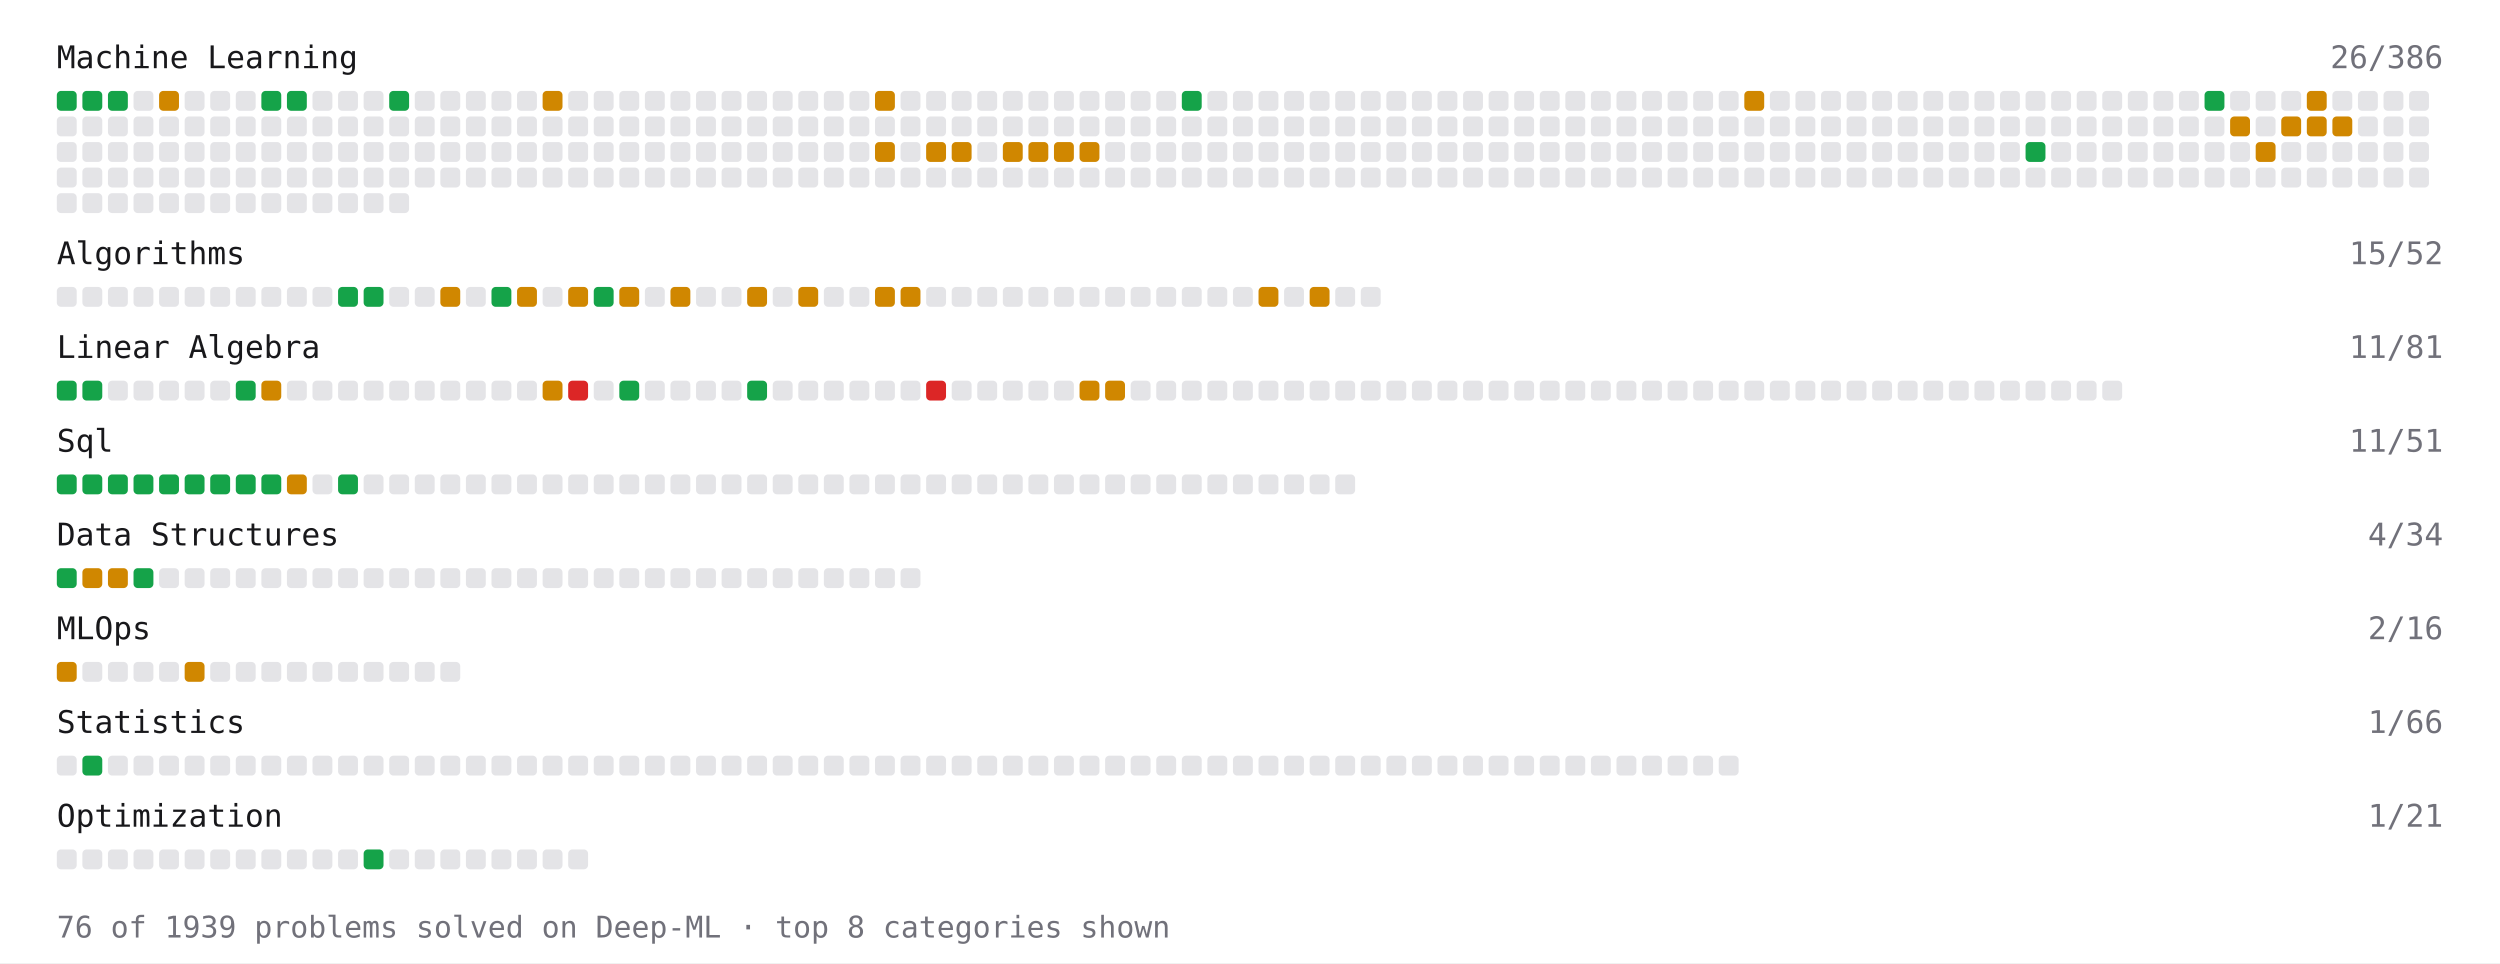
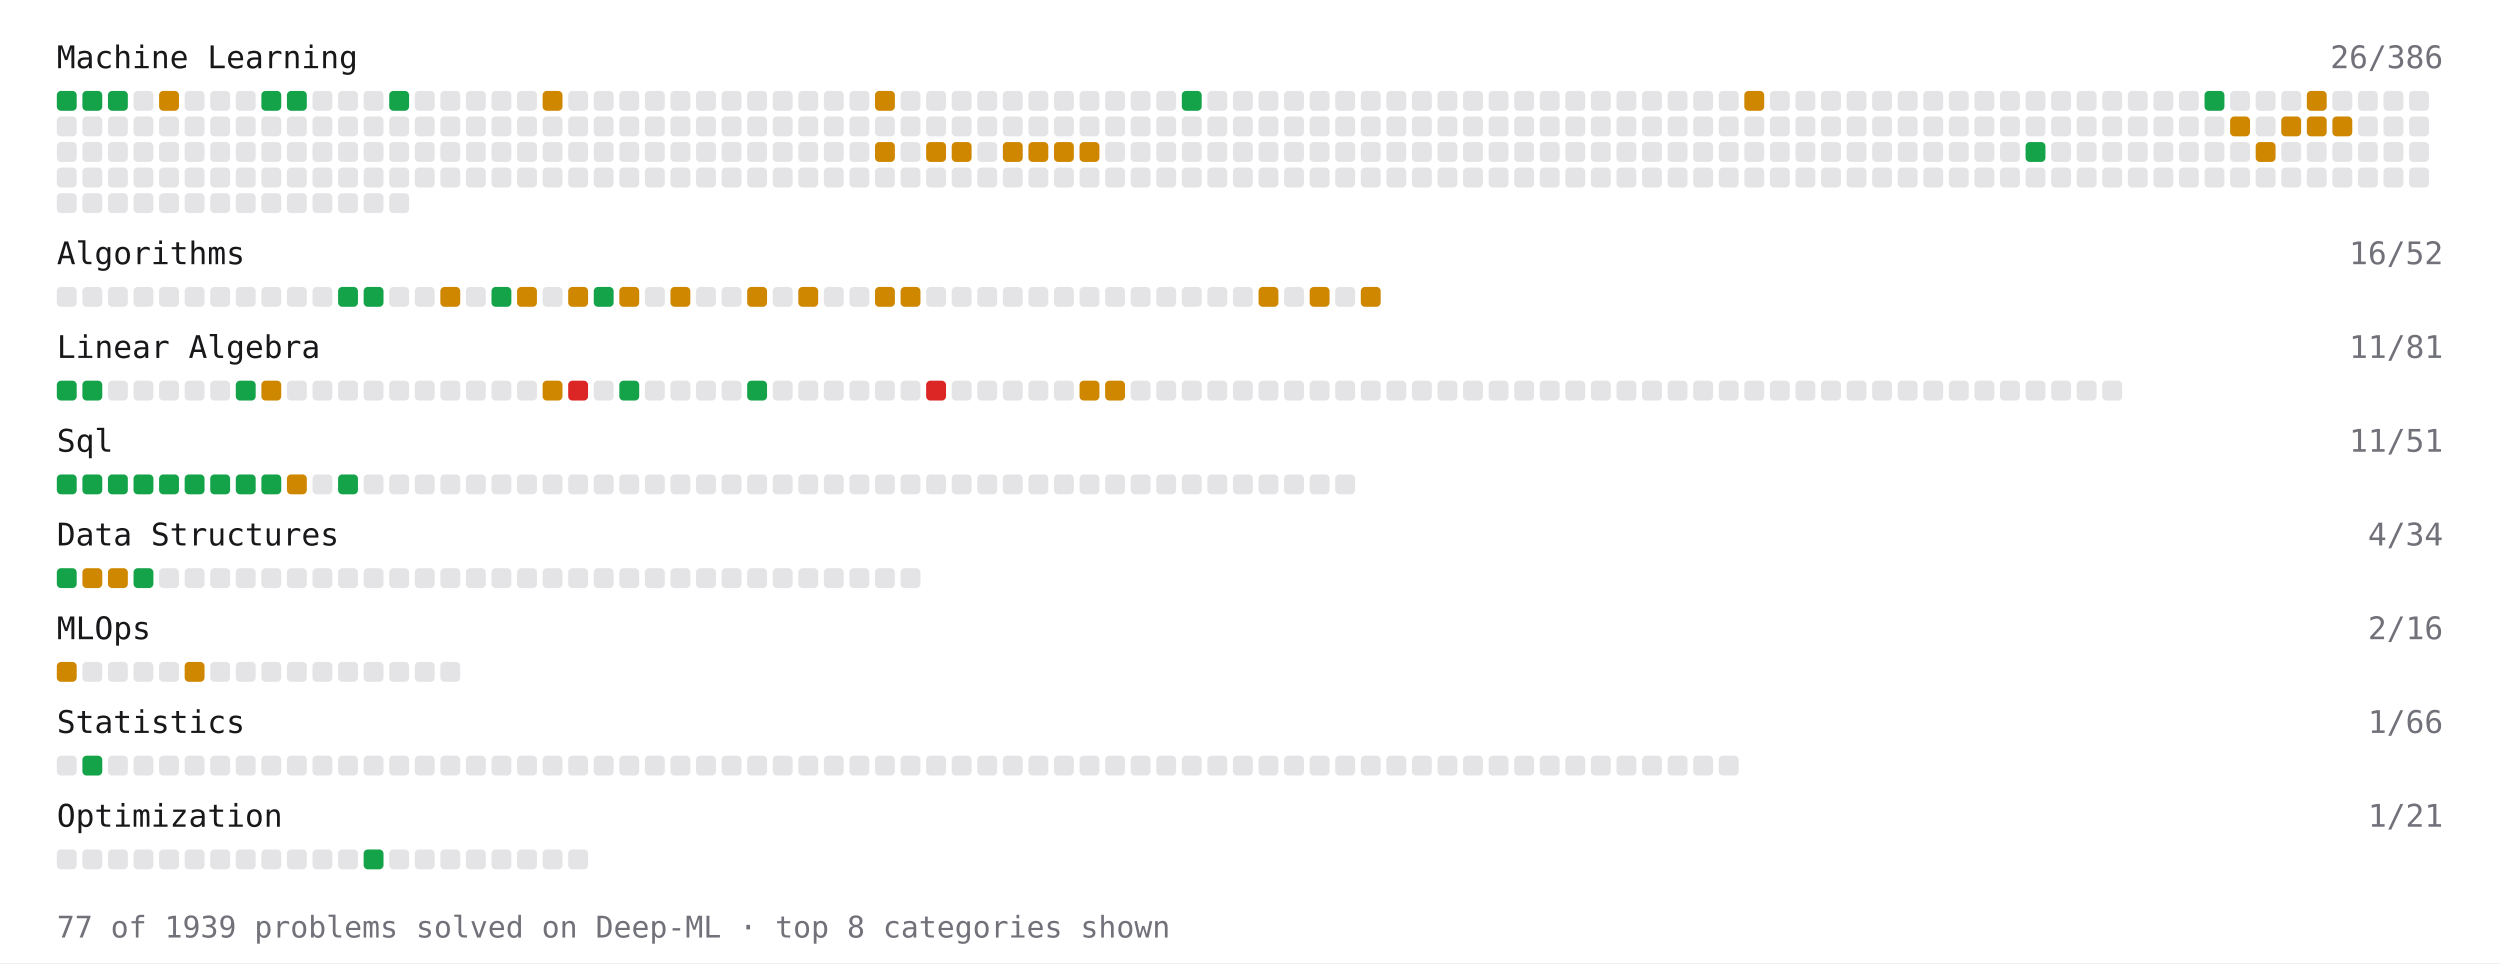
- <svg xmlns="http://www.w3.org/2000/svg" width="880" height="339" viewBox="0 0 880 339" role="img" aria-label="Deep-ML coverage: 76 of 1939 problems solved">
+ <svg xmlns="http://www.w3.org/2000/svg" width="880" height="339" viewBox="0 0 880 339" role="img" aria-label="Deep-ML coverage: 77 of 1939 problems solved">
  <style>
  .bg{fill:#ffffff}.tx{fill:#18181b}.dim{fill:#71717a}.none{fill:#e4e4e7}
  .e{fill:#15a349}.m{fill:#d08700}.h{fill:#dc2626}.u{fill:#a1a1aa}
  @media (prefers-color-scheme:dark){
    .bg{fill:#0b0b0d}.tx{fill:#fafafa}.dim{fill:#8b8b95}.none{fill:#26262b}
    .e{fill:#34d27b}.m{fill:#f5b13d}.h{fill:#f76d6d}.u{fill:#5c5c66}
  }
</style>
  <rect width="880" height="339" class="bg" />
  <text x="20" y="24" class="tx" font-size="11" font-family="ui-monospace,monospace">Machine Learning</text>
  <text x="860" y="24" class="dim" font-size="11" text-anchor="end" font-family="ui-monospace,monospace">26/386</text>
  <rect x="20" y="32" width="7" height="7" rx="1.5" class="e" />
  <rect x="29" y="32" width="7" height="7" rx="1.5" class="e" />
  <rect x="38" y="32" width="7" height="7" rx="1.5" class="e" />
  <rect x="47" y="32" width="7" height="7" rx="1.5" class="none" />
  <rect x="56" y="32" width="7" height="7" rx="1.5" class="m" />
  <rect x="65" y="32" width="7" height="7" rx="1.5" class="none" />
  <rect x="74" y="32" width="7" height="7" rx="1.5" class="none" />
  <rect x="83" y="32" width="7" height="7" rx="1.5" class="none" />
  <rect x="92" y="32" width="7" height="7" rx="1.5" class="e" />
  <rect x="101" y="32" width="7" height="7" rx="1.5" class="e" />
  <rect x="110" y="32" width="7" height="7" rx="1.5" class="none" />
  <rect x="119" y="32" width="7" height="7" rx="1.5" class="none" />
  <rect x="128" y="32" width="7" height="7" rx="1.5" class="none" />
  <rect x="137" y="32" width="7" height="7" rx="1.5" class="e" />
  <rect x="146" y="32" width="7" height="7" rx="1.5" class="none" />
  <rect x="155" y="32" width="7" height="7" rx="1.5" class="none" />
  <rect x="164" y="32" width="7" height="7" rx="1.5" class="none" />
  <rect x="173" y="32" width="7" height="7" rx="1.5" class="none" />
  <rect x="182" y="32" width="7" height="7" rx="1.5" class="none" />
  <rect x="191" y="32" width="7" height="7" rx="1.5" class="m" />
  <rect x="200" y="32" width="7" height="7" rx="1.5" class="none" />
  <rect x="209" y="32" width="7" height="7" rx="1.5" class="none" />
  <rect x="218" y="32" width="7" height="7" rx="1.5" class="none" />
  <rect x="227" y="32" width="7" height="7" rx="1.5" class="none" />
  <rect x="236" y="32" width="7" height="7" rx="1.5" class="none" />
  <rect x="245" y="32" width="7" height="7" rx="1.5" class="none" />
  <rect x="254" y="32" width="7" height="7" rx="1.5" class="none" />
  <rect x="263" y="32" width="7" height="7" rx="1.5" class="none" />
  <rect x="272" y="32" width="7" height="7" rx="1.5" class="none" />
  <rect x="281" y="32" width="7" height="7" rx="1.5" class="none" />
  <rect x="290" y="32" width="7" height="7" rx="1.5" class="none" />
  <rect x="299" y="32" width="7" height="7" rx="1.5" class="none" />
  <rect x="308" y="32" width="7" height="7" rx="1.5" class="m" />
  <rect x="317" y="32" width="7" height="7" rx="1.5" class="none" />
  <rect x="326" y="32" width="7" height="7" rx="1.5" class="none" />
  <rect x="335" y="32" width="7" height="7" rx="1.5" class="none" />
  <rect x="344" y="32" width="7" height="7" rx="1.5" class="none" />
  <rect x="353" y="32" width="7" height="7" rx="1.5" class="none" />
  <rect x="362" y="32" width="7" height="7" rx="1.5" class="none" />
  <rect x="371" y="32" width="7" height="7" rx="1.5" class="none" />
  <rect x="380" y="32" width="7" height="7" rx="1.5" class="none" />
  <rect x="389" y="32" width="7" height="7" rx="1.5" class="none" />
  <rect x="398" y="32" width="7" height="7" rx="1.5" class="none" />
  <rect x="407" y="32" width="7" height="7" rx="1.5" class="none" />
  <rect x="416" y="32" width="7" height="7" rx="1.5" class="e" />
  <rect x="425" y="32" width="7" height="7" rx="1.5" class="none" />
  <rect x="434" y="32" width="7" height="7" rx="1.5" class="none" />
  <rect x="443" y="32" width="7" height="7" rx="1.5" class="none" />
  <rect x="452" y="32" width="7" height="7" rx="1.5" class="none" />
  <rect x="461" y="32" width="7" height="7" rx="1.5" class="none" />
  <rect x="470" y="32" width="7" height="7" rx="1.5" class="none" />
  <rect x="479" y="32" width="7" height="7" rx="1.5" class="none" />
  <rect x="488" y="32" width="7" height="7" rx="1.5" class="none" />
  <rect x="497" y="32" width="7" height="7" rx="1.5" class="none" />
  <rect x="506" y="32" width="7" height="7" rx="1.5" class="none" />
  <rect x="515" y="32" width="7" height="7" rx="1.5" class="none" />
  <rect x="524" y="32" width="7" height="7" rx="1.5" class="none" />
  <rect x="533" y="32" width="7" height="7" rx="1.5" class="none" />
  <rect x="542" y="32" width="7" height="7" rx="1.5" class="none" />
  <rect x="551" y="32" width="7" height="7" rx="1.5" class="none" />
  <rect x="560" y="32" width="7" height="7" rx="1.5" class="none" />
  <rect x="569" y="32" width="7" height="7" rx="1.5" class="none" />
  <rect x="578" y="32" width="7" height="7" rx="1.5" class="none" />
  <rect x="587" y="32" width="7" height="7" rx="1.5" class="none" />
  <rect x="596" y="32" width="7" height="7" rx="1.5" class="none" />
  <rect x="605" y="32" width="7" height="7" rx="1.5" class="none" />
  <rect x="614" y="32" width="7" height="7" rx="1.5" class="m" />
  <rect x="623" y="32" width="7" height="7" rx="1.5" class="none" />
  <rect x="632" y="32" width="7" height="7" rx="1.5" class="none" />
  <rect x="641" y="32" width="7" height="7" rx="1.5" class="none" />
  <rect x="650" y="32" width="7" height="7" rx="1.5" class="none" />
  <rect x="659" y="32" width="7" height="7" rx="1.5" class="none" />
  <rect x="668" y="32" width="7" height="7" rx="1.5" class="none" />
  <rect x="677" y="32" width="7" height="7" rx="1.5" class="none" />
  <rect x="686" y="32" width="7" height="7" rx="1.5" class="none" />
  <rect x="695" y="32" width="7" height="7" rx="1.5" class="none" />
  <rect x="704" y="32" width="7" height="7" rx="1.5" class="none" />
  <rect x="713" y="32" width="7" height="7" rx="1.5" class="none" />
  <rect x="722" y="32" width="7" height="7" rx="1.5" class="none" />
  <rect x="731" y="32" width="7" height="7" rx="1.5" class="none" />
  <rect x="740" y="32" width="7" height="7" rx="1.5" class="none" />
  <rect x="749" y="32" width="7" height="7" rx="1.5" class="none" />
  <rect x="758" y="32" width="7" height="7" rx="1.5" class="none" />
  <rect x="767" y="32" width="7" height="7" rx="1.5" class="none" />
  <rect x="776" y="32" width="7" height="7" rx="1.5" class="e" />
  <rect x="785" y="32" width="7" height="7" rx="1.5" class="none" />
  <rect x="794" y="32" width="7" height="7" rx="1.5" class="none" />
  <rect x="803" y="32" width="7" height="7" rx="1.5" class="none" />
  <rect x="812" y="32" width="7" height="7" rx="1.5" class="m" />
  <rect x="821" y="32" width="7" height="7" rx="1.5" class="none" />
  <rect x="830" y="32" width="7" height="7" rx="1.5" class="none" />
  <rect x="839" y="32" width="7" height="7" rx="1.5" class="none" />
  <rect x="848" y="32" width="7" height="7" rx="1.5" class="none" />
  <rect x="20" y="41" width="7" height="7" rx="1.5" class="none" />
  <rect x="29" y="41" width="7" height="7" rx="1.5" class="none" />
  <rect x="38" y="41" width="7" height="7" rx="1.5" class="none" />
  <rect x="47" y="41" width="7" height="7" rx="1.5" class="none" />
  <rect x="56" y="41" width="7" height="7" rx="1.5" class="none" />
  <rect x="65" y="41" width="7" height="7" rx="1.5" class="none" />
  <rect x="74" y="41" width="7" height="7" rx="1.5" class="none" />
  <rect x="83" y="41" width="7" height="7" rx="1.5" class="none" />
  <rect x="92" y="41" width="7" height="7" rx="1.5" class="none" />
  <rect x="101" y="41" width="7" height="7" rx="1.5" class="none" />
  <rect x="110" y="41" width="7" height="7" rx="1.5" class="none" />
  <rect x="119" y="41" width="7" height="7" rx="1.5" class="none" />
  <rect x="128" y="41" width="7" height="7" rx="1.5" class="none" />
  <rect x="137" y="41" width="7" height="7" rx="1.5" class="none" />
  <rect x="146" y="41" width="7" height="7" rx="1.5" class="none" />
  <rect x="155" y="41" width="7" height="7" rx="1.5" class="none" />
  <rect x="164" y="41" width="7" height="7" rx="1.5" class="none" />
  <rect x="173" y="41" width="7" height="7" rx="1.5" class="none" />
  <rect x="182" y="41" width="7" height="7" rx="1.5" class="none" />
  <rect x="191" y="41" width="7" height="7" rx="1.5" class="none" />
  <rect x="200" y="41" width="7" height="7" rx="1.5" class="none" />
  <rect x="209" y="41" width="7" height="7" rx="1.5" class="none" />
  <rect x="218" y="41" width="7" height="7" rx="1.5" class="none" />
  <rect x="227" y="41" width="7" height="7" rx="1.5" class="none" />
  <rect x="236" y="41" width="7" height="7" rx="1.5" class="none" />
  <rect x="245" y="41" width="7" height="7" rx="1.5" class="none" />
  <rect x="254" y="41" width="7" height="7" rx="1.5" class="none" />
  <rect x="263" y="41" width="7" height="7" rx="1.5" class="none" />
  <rect x="272" y="41" width="7" height="7" rx="1.5" class="none" />
  <rect x="281" y="41" width="7" height="7" rx="1.5" class="none" />
  <rect x="290" y="41" width="7" height="7" rx="1.5" class="none" />
  <rect x="299" y="41" width="7" height="7" rx="1.5" class="none" />
  <rect x="308" y="41" width="7" height="7" rx="1.5" class="none" />
  <rect x="317" y="41" width="7" height="7" rx="1.5" class="none" />
  <rect x="326" y="41" width="7" height="7" rx="1.5" class="none" />
  <rect x="335" y="41" width="7" height="7" rx="1.5" class="none" />
  <rect x="344" y="41" width="7" height="7" rx="1.5" class="none" />
  <rect x="353" y="41" width="7" height="7" rx="1.5" class="none" />
  <rect x="362" y="41" width="7" height="7" rx="1.5" class="none" />
  <rect x="371" y="41" width="7" height="7" rx="1.5" class="none" />
  <rect x="380" y="41" width="7" height="7" rx="1.5" class="none" />
  <rect x="389" y="41" width="7" height="7" rx="1.5" class="none" />
  <rect x="398" y="41" width="7" height="7" rx="1.5" class="none" />
  <rect x="407" y="41" width="7" height="7" rx="1.5" class="none" />
  <rect x="416" y="41" width="7" height="7" rx="1.5" class="none" />
  <rect x="425" y="41" width="7" height="7" rx="1.5" class="none" />
  <rect x="434" y="41" width="7" height="7" rx="1.5" class="none" />
  <rect x="443" y="41" width="7" height="7" rx="1.5" class="none" />
  <rect x="452" y="41" width="7" height="7" rx="1.5" class="none" />
  <rect x="461" y="41" width="7" height="7" rx="1.5" class="none" />
  <rect x="470" y="41" width="7" height="7" rx="1.5" class="none" />
  <rect x="479" y="41" width="7" height="7" rx="1.5" class="none" />
  <rect x="488" y="41" width="7" height="7" rx="1.5" class="none" />
  <rect x="497" y="41" width="7" height="7" rx="1.5" class="none" />
  <rect x="506" y="41" width="7" height="7" rx="1.5" class="none" />
  <rect x="515" y="41" width="7" height="7" rx="1.5" class="none" />
  <rect x="524" y="41" width="7" height="7" rx="1.5" class="none" />
  <rect x="533" y="41" width="7" height="7" rx="1.5" class="none" />
  <rect x="542" y="41" width="7" height="7" rx="1.5" class="none" />
  <rect x="551" y="41" width="7" height="7" rx="1.5" class="none" />
  <rect x="560" y="41" width="7" height="7" rx="1.5" class="none" />
  <rect x="569" y="41" width="7" height="7" rx="1.5" class="none" />
  <rect x="578" y="41" width="7" height="7" rx="1.5" class="none" />
  <rect x="587" y="41" width="7" height="7" rx="1.5" class="none" />
  <rect x="596" y="41" width="7" height="7" rx="1.5" class="none" />
  <rect x="605" y="41" width="7" height="7" rx="1.5" class="none" />
  <rect x="614" y="41" width="7" height="7" rx="1.5" class="none" />
  <rect x="623" y="41" width="7" height="7" rx="1.5" class="none" />
  <rect x="632" y="41" width="7" height="7" rx="1.5" class="none" />
  <rect x="641" y="41" width="7" height="7" rx="1.5" class="none" />
  <rect x="650" y="41" width="7" height="7" rx="1.5" class="none" />
  <rect x="659" y="41" width="7" height="7" rx="1.5" class="none" />
  <rect x="668" y="41" width="7" height="7" rx="1.5" class="none" />
  <rect x="677" y="41" width="7" height="7" rx="1.5" class="none" />
  <rect x="686" y="41" width="7" height="7" rx="1.5" class="none" />
  <rect x="695" y="41" width="7" height="7" rx="1.5" class="none" />
  <rect x="704" y="41" width="7" height="7" rx="1.5" class="none" />
  <rect x="713" y="41" width="7" height="7" rx="1.5" class="none" />
  <rect x="722" y="41" width="7" height="7" rx="1.5" class="none" />
  <rect x="731" y="41" width="7" height="7" rx="1.5" class="none" />
  <rect x="740" y="41" width="7" height="7" rx="1.5" class="none" />
  <rect x="749" y="41" width="7" height="7" rx="1.5" class="none" />
  <rect x="758" y="41" width="7" height="7" rx="1.5" class="none" />
  <rect x="767" y="41" width="7" height="7" rx="1.5" class="none" />
  <rect x="776" y="41" width="7" height="7" rx="1.5" class="none" />
  <rect x="785" y="41" width="7" height="7" rx="1.5" class="m" />
  <rect x="794" y="41" width="7" height="7" rx="1.5" class="none" />
  <rect x="803" y="41" width="7" height="7" rx="1.5" class="m" />
  <rect x="812" y="41" width="7" height="7" rx="1.5" class="m" />
  <rect x="821" y="41" width="7" height="7" rx="1.5" class="m" />
  <rect x="830" y="41" width="7" height="7" rx="1.5" class="none" />
  <rect x="839" y="41" width="7" height="7" rx="1.5" class="none" />
  <rect x="848" y="41" width="7" height="7" rx="1.5" class="none" />
  <rect x="20" y="50" width="7" height="7" rx="1.5" class="none" />
  <rect x="29" y="50" width="7" height="7" rx="1.5" class="none" />
  <rect x="38" y="50" width="7" height="7" rx="1.5" class="none" />
  <rect x="47" y="50" width="7" height="7" rx="1.5" class="none" />
  <rect x="56" y="50" width="7" height="7" rx="1.5" class="none" />
  <rect x="65" y="50" width="7" height="7" rx="1.5" class="none" />
  <rect x="74" y="50" width="7" height="7" rx="1.5" class="none" />
  <rect x="83" y="50" width="7" height="7" rx="1.5" class="none" />
  <rect x="92" y="50" width="7" height="7" rx="1.5" class="none" />
  <rect x="101" y="50" width="7" height="7" rx="1.5" class="none" />
  <rect x="110" y="50" width="7" height="7" rx="1.5" class="none" />
  <rect x="119" y="50" width="7" height="7" rx="1.5" class="none" />
  <rect x="128" y="50" width="7" height="7" rx="1.5" class="none" />
  <rect x="137" y="50" width="7" height="7" rx="1.5" class="none" />
  <rect x="146" y="50" width="7" height="7" rx="1.5" class="none" />
  <rect x="155" y="50" width="7" height="7" rx="1.5" class="none" />
  <rect x="164" y="50" width="7" height="7" rx="1.5" class="none" />
  <rect x="173" y="50" width="7" height="7" rx="1.5" class="none" />
  <rect x="182" y="50" width="7" height="7" rx="1.5" class="none" />
  <rect x="191" y="50" width="7" height="7" rx="1.5" class="none" />
  <rect x="200" y="50" width="7" height="7" rx="1.5" class="none" />
  <rect x="209" y="50" width="7" height="7" rx="1.5" class="none" />
  <rect x="218" y="50" width="7" height="7" rx="1.5" class="none" />
  <rect x="227" y="50" width="7" height="7" rx="1.5" class="none" />
  <rect x="236" y="50" width="7" height="7" rx="1.5" class="none" />
  <rect x="245" y="50" width="7" height="7" rx="1.5" class="none" />
  <rect x="254" y="50" width="7" height="7" rx="1.5" class="none" />
  <rect x="263" y="50" width="7" height="7" rx="1.5" class="none" />
  <rect x="272" y="50" width="7" height="7" rx="1.5" class="none" />
  <rect x="281" y="50" width="7" height="7" rx="1.5" class="none" />
  <rect x="290" y="50" width="7" height="7" rx="1.5" class="none" />
  <rect x="299" y="50" width="7" height="7" rx="1.5" class="none" />
  <rect x="308" y="50" width="7" height="7" rx="1.5" class="m" />
  <rect x="317" y="50" width="7" height="7" rx="1.5" class="none" />
  <rect x="326" y="50" width="7" height="7" rx="1.5" class="m" />
  <rect x="335" y="50" width="7" height="7" rx="1.5" class="m" />
  <rect x="344" y="50" width="7" height="7" rx="1.5" class="none" />
  <rect x="353" y="50" width="7" height="7" rx="1.5" class="m" />
  <rect x="362" y="50" width="7" height="7" rx="1.5" class="m" />
  <rect x="371" y="50" width="7" height="7" rx="1.5" class="m" />
  <rect x="380" y="50" width="7" height="7" rx="1.5" class="m" />
  <rect x="389" y="50" width="7" height="7" rx="1.5" class="none" />
  <rect x="398" y="50" width="7" height="7" rx="1.5" class="none" />
  <rect x="407" y="50" width="7" height="7" rx="1.5" class="none" />
  <rect x="416" y="50" width="7" height="7" rx="1.5" class="none" />
  <rect x="425" y="50" width="7" height="7" rx="1.5" class="none" />
  <rect x="434" y="50" width="7" height="7" rx="1.5" class="none" />
  <rect x="443" y="50" width="7" height="7" rx="1.5" class="none" />
  <rect x="452" y="50" width="7" height="7" rx="1.5" class="none" />
  <rect x="461" y="50" width="7" height="7" rx="1.5" class="none" />
  <rect x="470" y="50" width="7" height="7" rx="1.5" class="none" />
  <rect x="479" y="50" width="7" height="7" rx="1.5" class="none" />
  <rect x="488" y="50" width="7" height="7" rx="1.5" class="none" />
  <rect x="497" y="50" width="7" height="7" rx="1.5" class="none" />
  <rect x="506" y="50" width="7" height="7" rx="1.5" class="none" />
  <rect x="515" y="50" width="7" height="7" rx="1.5" class="none" />
  <rect x="524" y="50" width="7" height="7" rx="1.5" class="none" />
  <rect x="533" y="50" width="7" height="7" rx="1.5" class="none" />
  <rect x="542" y="50" width="7" height="7" rx="1.5" class="none" />
  <rect x="551" y="50" width="7" height="7" rx="1.5" class="none" />
  <rect x="560" y="50" width="7" height="7" rx="1.5" class="none" />
  <rect x="569" y="50" width="7" height="7" rx="1.5" class="none" />
  <rect x="578" y="50" width="7" height="7" rx="1.5" class="none" />
  <rect x="587" y="50" width="7" height="7" rx="1.5" class="none" />
  <rect x="596" y="50" width="7" height="7" rx="1.5" class="none" />
  <rect x="605" y="50" width="7" height="7" rx="1.5" class="none" />
  <rect x="614" y="50" width="7" height="7" rx="1.5" class="none" />
  <rect x="623" y="50" width="7" height="7" rx="1.5" class="none" />
  <rect x="632" y="50" width="7" height="7" rx="1.5" class="none" />
  <rect x="641" y="50" width="7" height="7" rx="1.5" class="none" />
  <rect x="650" y="50" width="7" height="7" rx="1.5" class="none" />
  <rect x="659" y="50" width="7" height="7" rx="1.5" class="none" />
  <rect x="668" y="50" width="7" height="7" rx="1.5" class="none" />
  <rect x="677" y="50" width="7" height="7" rx="1.5" class="none" />
  <rect x="686" y="50" width="7" height="7" rx="1.5" class="none" />
  <rect x="695" y="50" width="7" height="7" rx="1.5" class="none" />
  <rect x="704" y="50" width="7" height="7" rx="1.5" class="none" />
  <rect x="713" y="50" width="7" height="7" rx="1.5" class="e" />
  <rect x="722" y="50" width="7" height="7" rx="1.5" class="none" />
  <rect x="731" y="50" width="7" height="7" rx="1.5" class="none" />
  <rect x="740" y="50" width="7" height="7" rx="1.5" class="none" />
  <rect x="749" y="50" width="7" height="7" rx="1.5" class="none" />
  <rect x="758" y="50" width="7" height="7" rx="1.5" class="none" />
  <rect x="767" y="50" width="7" height="7" rx="1.5" class="none" />
  <rect x="776" y="50" width="7" height="7" rx="1.5" class="none" />
  <rect x="785" y="50" width="7" height="7" rx="1.5" class="none" />
  <rect x="794" y="50" width="7" height="7" rx="1.5" class="m" />
  <rect x="803" y="50" width="7" height="7" rx="1.5" class="none" />
  <rect x="812" y="50" width="7" height="7" rx="1.5" class="none" />
  <rect x="821" y="50" width="7" height="7" rx="1.5" class="none" />
  <rect x="830" y="50" width="7" height="7" rx="1.5" class="none" />
  <rect x="839" y="50" width="7" height="7" rx="1.5" class="none" />
  <rect x="848" y="50" width="7" height="7" rx="1.5" class="none" />
  <rect x="20" y="59" width="7" height="7" rx="1.5" class="none" />
  <rect x="29" y="59" width="7" height="7" rx="1.5" class="none" />
  <rect x="38" y="59" width="7" height="7" rx="1.5" class="none" />
  <rect x="47" y="59" width="7" height="7" rx="1.5" class="none" />
  <rect x="56" y="59" width="7" height="7" rx="1.5" class="none" />
  <rect x="65" y="59" width="7" height="7" rx="1.5" class="none" />
  <rect x="74" y="59" width="7" height="7" rx="1.5" class="none" />
  <rect x="83" y="59" width="7" height="7" rx="1.5" class="none" />
  <rect x="92" y="59" width="7" height="7" rx="1.5" class="none" />
  <rect x="101" y="59" width="7" height="7" rx="1.5" class="none" />
  <rect x="110" y="59" width="7" height="7" rx="1.5" class="none" />
  <rect x="119" y="59" width="7" height="7" rx="1.5" class="none" />
  <rect x="128" y="59" width="7" height="7" rx="1.5" class="none" />
  <rect x="137" y="59" width="7" height="7" rx="1.5" class="none" />
  <rect x="146" y="59" width="7" height="7" rx="1.5" class="none" />
  <rect x="155" y="59" width="7" height="7" rx="1.5" class="none" />
  <rect x="164" y="59" width="7" height="7" rx="1.5" class="none" />
  <rect x="173" y="59" width="7" height="7" rx="1.5" class="none" />
  <rect x="182" y="59" width="7" height="7" rx="1.5" class="none" />
  <rect x="191" y="59" width="7" height="7" rx="1.5" class="none" />
  <rect x="200" y="59" width="7" height="7" rx="1.5" class="none" />
  <rect x="209" y="59" width="7" height="7" rx="1.5" class="none" />
  <rect x="218" y="59" width="7" height="7" rx="1.5" class="none" />
  <rect x="227" y="59" width="7" height="7" rx="1.5" class="none" />
  <rect x="236" y="59" width="7" height="7" rx="1.5" class="none" />
  <rect x="245" y="59" width="7" height="7" rx="1.5" class="none" />
  <rect x="254" y="59" width="7" height="7" rx="1.5" class="none" />
  <rect x="263" y="59" width="7" height="7" rx="1.5" class="none" />
  <rect x="272" y="59" width="7" height="7" rx="1.5" class="none" />
  <rect x="281" y="59" width="7" height="7" rx="1.5" class="none" />
  <rect x="290" y="59" width="7" height="7" rx="1.5" class="none" />
  <rect x="299" y="59" width="7" height="7" rx="1.5" class="none" />
  <rect x="308" y="59" width="7" height="7" rx="1.5" class="none" />
  <rect x="317" y="59" width="7" height="7" rx="1.5" class="none" />
  <rect x="326" y="59" width="7" height="7" rx="1.5" class="none" />
  <rect x="335" y="59" width="7" height="7" rx="1.5" class="none" />
  <rect x="344" y="59" width="7" height="7" rx="1.5" class="none" />
  <rect x="353" y="59" width="7" height="7" rx="1.5" class="none" />
  <rect x="362" y="59" width="7" height="7" rx="1.5" class="none" />
  <rect x="371" y="59" width="7" height="7" rx="1.5" class="none" />
  <rect x="380" y="59" width="7" height="7" rx="1.5" class="none" />
  <rect x="389" y="59" width="7" height="7" rx="1.5" class="none" />
  <rect x="398" y="59" width="7" height="7" rx="1.5" class="none" />
  <rect x="407" y="59" width="7" height="7" rx="1.5" class="none" />
  <rect x="416" y="59" width="7" height="7" rx="1.5" class="none" />
  <rect x="425" y="59" width="7" height="7" rx="1.5" class="none" />
  <rect x="434" y="59" width="7" height="7" rx="1.5" class="none" />
  <rect x="443" y="59" width="7" height="7" rx="1.5" class="none" />
  <rect x="452" y="59" width="7" height="7" rx="1.5" class="none" />
  <rect x="461" y="59" width="7" height="7" rx="1.5" class="none" />
  <rect x="470" y="59" width="7" height="7" rx="1.5" class="none" />
  <rect x="479" y="59" width="7" height="7" rx="1.5" class="none" />
  <rect x="488" y="59" width="7" height="7" rx="1.5" class="none" />
  <rect x="497" y="59" width="7" height="7" rx="1.5" class="none" />
  <rect x="506" y="59" width="7" height="7" rx="1.5" class="none" />
  <rect x="515" y="59" width="7" height="7" rx="1.5" class="none" />
  <rect x="524" y="59" width="7" height="7" rx="1.5" class="none" />
  <rect x="533" y="59" width="7" height="7" rx="1.5" class="none" />
  <rect x="542" y="59" width="7" height="7" rx="1.5" class="none" />
  <rect x="551" y="59" width="7" height="7" rx="1.5" class="none" />
  <rect x="560" y="59" width="7" height="7" rx="1.5" class="none" />
  <rect x="569" y="59" width="7" height="7" rx="1.5" class="none" />
  <rect x="578" y="59" width="7" height="7" rx="1.5" class="none" />
  <rect x="587" y="59" width="7" height="7" rx="1.5" class="none" />
  <rect x="596" y="59" width="7" height="7" rx="1.5" class="none" />
  <rect x="605" y="59" width="7" height="7" rx="1.5" class="none" />
  <rect x="614" y="59" width="7" height="7" rx="1.5" class="none" />
  <rect x="623" y="59" width="7" height="7" rx="1.5" class="none" />
  <rect x="632" y="59" width="7" height="7" rx="1.5" class="none" />
  <rect x="641" y="59" width="7" height="7" rx="1.5" class="none" />
  <rect x="650" y="59" width="7" height="7" rx="1.5" class="none" />
  <rect x="659" y="59" width="7" height="7" rx="1.5" class="none" />
  <rect x="668" y="59" width="7" height="7" rx="1.5" class="none" />
  <rect x="677" y="59" width="7" height="7" rx="1.5" class="none" />
  <rect x="686" y="59" width="7" height="7" rx="1.5" class="none" />
  <rect x="695" y="59" width="7" height="7" rx="1.5" class="none" />
  <rect x="704" y="59" width="7" height="7" rx="1.5" class="none" />
  <rect x="713" y="59" width="7" height="7" rx="1.5" class="none" />
  <rect x="722" y="59" width="7" height="7" rx="1.5" class="none" />
  <rect x="731" y="59" width="7" height="7" rx="1.5" class="none" />
  <rect x="740" y="59" width="7" height="7" rx="1.5" class="none" />
  <rect x="749" y="59" width="7" height="7" rx="1.5" class="none" />
  <rect x="758" y="59" width="7" height="7" rx="1.5" class="none" />
  <rect x="767" y="59" width="7" height="7" rx="1.5" class="none" />
  <rect x="776" y="59" width="7" height="7" rx="1.5" class="none" />
  <rect x="785" y="59" width="7" height="7" rx="1.5" class="none" />
  <rect x="794" y="59" width="7" height="7" rx="1.5" class="none" />
  <rect x="803" y="59" width="7" height="7" rx="1.5" class="none" />
  <rect x="812" y="59" width="7" height="7" rx="1.5" class="none" />
  <rect x="821" y="59" width="7" height="7" rx="1.5" class="none" />
  <rect x="830" y="59" width="7" height="7" rx="1.5" class="none" />
  <rect x="839" y="59" width="7" height="7" rx="1.5" class="none" />
  <rect x="848" y="59" width="7" height="7" rx="1.5" class="none" />
  <rect x="20" y="68" width="7" height="7" rx="1.5" class="none" />
  <rect x="29" y="68" width="7" height="7" rx="1.5" class="none" />
  <rect x="38" y="68" width="7" height="7" rx="1.5" class="none" />
  <rect x="47" y="68" width="7" height="7" rx="1.5" class="none" />
  <rect x="56" y="68" width="7" height="7" rx="1.5" class="none" />
  <rect x="65" y="68" width="7" height="7" rx="1.5" class="none" />
  <rect x="74" y="68" width="7" height="7" rx="1.5" class="none" />
  <rect x="83" y="68" width="7" height="7" rx="1.5" class="none" />
  <rect x="92" y="68" width="7" height="7" rx="1.5" class="none" />
  <rect x="101" y="68" width="7" height="7" rx="1.5" class="none" />
  <rect x="110" y="68" width="7" height="7" rx="1.5" class="none" />
  <rect x="119" y="68" width="7" height="7" rx="1.5" class="none" />
  <rect x="128" y="68" width="7" height="7" rx="1.5" class="none" />
  <rect x="137" y="68" width="7" height="7" rx="1.5" class="none" />
  <text x="20" y="93" class="tx" font-size="11" font-family="ui-monospace,monospace">Algorithms</text>
-   <text x="860" y="93" class="dim" font-size="11" text-anchor="end" font-family="ui-monospace,monospace">15/52</text>
+   <text x="860" y="93" class="dim" font-size="11" text-anchor="end" font-family="ui-monospace,monospace">16/52</text>
  <rect x="20" y="101" width="7" height="7" rx="1.5" class="none" />
  <rect x="29" y="101" width="7" height="7" rx="1.5" class="none" />
  <rect x="38" y="101" width="7" height="7" rx="1.5" class="none" />
  <rect x="47" y="101" width="7" height="7" rx="1.5" class="none" />
  <rect x="56" y="101" width="7" height="7" rx="1.5" class="none" />
  <rect x="65" y="101" width="7" height="7" rx="1.5" class="none" />
  <rect x="74" y="101" width="7" height="7" rx="1.5" class="none" />
  <rect x="83" y="101" width="7" height="7" rx="1.5" class="none" />
  <rect x="92" y="101" width="7" height="7" rx="1.5" class="none" />
  <rect x="101" y="101" width="7" height="7" rx="1.5" class="none" />
  <rect x="110" y="101" width="7" height="7" rx="1.5" class="none" />
  <rect x="119" y="101" width="7" height="7" rx="1.5" class="e" />
  <rect x="128" y="101" width="7" height="7" rx="1.5" class="e" />
  <rect x="137" y="101" width="7" height="7" rx="1.5" class="none" />
  <rect x="146" y="101" width="7" height="7" rx="1.5" class="none" />
  <rect x="155" y="101" width="7" height="7" rx="1.5" class="m" />
  <rect x="164" y="101" width="7" height="7" rx="1.5" class="none" />
  <rect x="173" y="101" width="7" height="7" rx="1.5" class="e" />
  <rect x="182" y="101" width="7" height="7" rx="1.5" class="m" />
  <rect x="191" y="101" width="7" height="7" rx="1.5" class="none" />
  <rect x="200" y="101" width="7" height="7" rx="1.5" class="m" />
  <rect x="209" y="101" width="7" height="7" rx="1.5" class="e" />
  <rect x="218" y="101" width="7" height="7" rx="1.5" class="m" />
  <rect x="227" y="101" width="7" height="7" rx="1.5" class="none" />
  <rect x="236" y="101" width="7" height="7" rx="1.5" class="m" />
  <rect x="245" y="101" width="7" height="7" rx="1.5" class="none" />
  <rect x="254" y="101" width="7" height="7" rx="1.5" class="none" />
  <rect x="263" y="101" width="7" height="7" rx="1.5" class="m" />
  <rect x="272" y="101" width="7" height="7" rx="1.5" class="none" />
  <rect x="281" y="101" width="7" height="7" rx="1.5" class="m" />
  <rect x="290" y="101" width="7" height="7" rx="1.5" class="none" />
  <rect x="299" y="101" width="7" height="7" rx="1.5" class="none" />
  <rect x="308" y="101" width="7" height="7" rx="1.5" class="m" />
  <rect x="317" y="101" width="7" height="7" rx="1.5" class="m" />
  <rect x="326" y="101" width="7" height="7" rx="1.5" class="none" />
  <rect x="335" y="101" width="7" height="7" rx="1.5" class="none" />
  <rect x="344" y="101" width="7" height="7" rx="1.5" class="none" />
  <rect x="353" y="101" width="7" height="7" rx="1.5" class="none" />
  <rect x="362" y="101" width="7" height="7" rx="1.5" class="none" />
  <rect x="371" y="101" width="7" height="7" rx="1.5" class="none" />
  <rect x="380" y="101" width="7" height="7" rx="1.5" class="none" />
  <rect x="389" y="101" width="7" height="7" rx="1.5" class="none" />
  <rect x="398" y="101" width="7" height="7" rx="1.5" class="none" />
  <rect x="407" y="101" width="7" height="7" rx="1.5" class="none" />
  <rect x="416" y="101" width="7" height="7" rx="1.5" class="none" />
  <rect x="425" y="101" width="7" height="7" rx="1.5" class="none" />
  <rect x="434" y="101" width="7" height="7" rx="1.5" class="none" />
  <rect x="443" y="101" width="7" height="7" rx="1.5" class="m" />
  <rect x="452" y="101" width="7" height="7" rx="1.5" class="none" />
  <rect x="461" y="101" width="7" height="7" rx="1.5" class="m" />
  <rect x="470" y="101" width="7" height="7" rx="1.5" class="none" />
-   <rect x="479" y="101" width="7" height="7" rx="1.5" class="none" />
+   <rect x="479" y="101" width="7" height="7" rx="1.5" class="m" />
  <text x="20" y="126" class="tx" font-size="11" font-family="ui-monospace,monospace">Linear Algebra</text>
  <text x="860" y="126" class="dim" font-size="11" text-anchor="end" font-family="ui-monospace,monospace">11/81</text>
  <rect x="20" y="134" width="7" height="7" rx="1.5" class="e" />
  <rect x="29" y="134" width="7" height="7" rx="1.5" class="e" />
  <rect x="38" y="134" width="7" height="7" rx="1.5" class="none" />
  <rect x="47" y="134" width="7" height="7" rx="1.5" class="none" />
  <rect x="56" y="134" width="7" height="7" rx="1.5" class="none" />
  <rect x="65" y="134" width="7" height="7" rx="1.5" class="none" />
  <rect x="74" y="134" width="7" height="7" rx="1.5" class="none" />
  <rect x="83" y="134" width="7" height="7" rx="1.5" class="e" />
  <rect x="92" y="134" width="7" height="7" rx="1.5" class="m" />
  <rect x="101" y="134" width="7" height="7" rx="1.5" class="none" />
  <rect x="110" y="134" width="7" height="7" rx="1.5" class="none" />
  <rect x="119" y="134" width="7" height="7" rx="1.5" class="none" />
  <rect x="128" y="134" width="7" height="7" rx="1.5" class="none" />
  <rect x="137" y="134" width="7" height="7" rx="1.5" class="none" />
  <rect x="146" y="134" width="7" height="7" rx="1.5" class="none" />
  <rect x="155" y="134" width="7" height="7" rx="1.5" class="none" />
  <rect x="164" y="134" width="7" height="7" rx="1.5" class="none" />
  <rect x="173" y="134" width="7" height="7" rx="1.5" class="none" />
  <rect x="182" y="134" width="7" height="7" rx="1.5" class="none" />
  <rect x="191" y="134" width="7" height="7" rx="1.5" class="m" />
  <rect x="200" y="134" width="7" height="7" rx="1.5" class="h" />
  <rect x="209" y="134" width="7" height="7" rx="1.5" class="none" />
  <rect x="218" y="134" width="7" height="7" rx="1.5" class="e" />
  <rect x="227" y="134" width="7" height="7" rx="1.5" class="none" />
  <rect x="236" y="134" width="7" height="7" rx="1.5" class="none" />
  <rect x="245" y="134" width="7" height="7" rx="1.5" class="none" />
  <rect x="254" y="134" width="7" height="7" rx="1.5" class="none" />
  <rect x="263" y="134" width="7" height="7" rx="1.5" class="e" />
  <rect x="272" y="134" width="7" height="7" rx="1.5" class="none" />
  <rect x="281" y="134" width="7" height="7" rx="1.5" class="none" />
  <rect x="290" y="134" width="7" height="7" rx="1.5" class="none" />
  <rect x="299" y="134" width="7" height="7" rx="1.5" class="none" />
  <rect x="308" y="134" width="7" height="7" rx="1.5" class="none" />
  <rect x="317" y="134" width="7" height="7" rx="1.5" class="none" />
  <rect x="326" y="134" width="7" height="7" rx="1.5" class="h" />
  <rect x="335" y="134" width="7" height="7" rx="1.5" class="none" />
  <rect x="344" y="134" width="7" height="7" rx="1.5" class="none" />
  <rect x="353" y="134" width="7" height="7" rx="1.5" class="none" />
  <rect x="362" y="134" width="7" height="7" rx="1.5" class="none" />
  <rect x="371" y="134" width="7" height="7" rx="1.5" class="none" />
  <rect x="380" y="134" width="7" height="7" rx="1.5" class="m" />
  <rect x="389" y="134" width="7" height="7" rx="1.5" class="m" />
  <rect x="398" y="134" width="7" height="7" rx="1.5" class="none" />
  <rect x="407" y="134" width="7" height="7" rx="1.5" class="none" />
  <rect x="416" y="134" width="7" height="7" rx="1.5" class="none" />
  <rect x="425" y="134" width="7" height="7" rx="1.5" class="none" />
  <rect x="434" y="134" width="7" height="7" rx="1.5" class="none" />
  <rect x="443" y="134" width="7" height="7" rx="1.5" class="none" />
  <rect x="452" y="134" width="7" height="7" rx="1.5" class="none" />
  <rect x="461" y="134" width="7" height="7" rx="1.5" class="none" />
  <rect x="470" y="134" width="7" height="7" rx="1.5" class="none" />
  <rect x="479" y="134" width="7" height="7" rx="1.5" class="none" />
  <rect x="488" y="134" width="7" height="7" rx="1.5" class="none" />
  <rect x="497" y="134" width="7" height="7" rx="1.5" class="none" />
  <rect x="506" y="134" width="7" height="7" rx="1.5" class="none" />
  <rect x="515" y="134" width="7" height="7" rx="1.5" class="none" />
  <rect x="524" y="134" width="7" height="7" rx="1.5" class="none" />
  <rect x="533" y="134" width="7" height="7" rx="1.5" class="none" />
  <rect x="542" y="134" width="7" height="7" rx="1.5" class="none" />
  <rect x="551" y="134" width="7" height="7" rx="1.5" class="none" />
  <rect x="560" y="134" width="7" height="7" rx="1.5" class="none" />
  <rect x="569" y="134" width="7" height="7" rx="1.5" class="none" />
  <rect x="578" y="134" width="7" height="7" rx="1.5" class="none" />
  <rect x="587" y="134" width="7" height="7" rx="1.5" class="none" />
  <rect x="596" y="134" width="7" height="7" rx="1.5" class="none" />
  <rect x="605" y="134" width="7" height="7" rx="1.5" class="none" />
  <rect x="614" y="134" width="7" height="7" rx="1.5" class="none" />
  <rect x="623" y="134" width="7" height="7" rx="1.5" class="none" />
  <rect x="632" y="134" width="7" height="7" rx="1.5" class="none" />
  <rect x="641" y="134" width="7" height="7" rx="1.5" class="none" />
  <rect x="650" y="134" width="7" height="7" rx="1.5" class="none" />
  <rect x="659" y="134" width="7" height="7" rx="1.5" class="none" />
  <rect x="668" y="134" width="7" height="7" rx="1.5" class="none" />
  <rect x="677" y="134" width="7" height="7" rx="1.5" class="none" />
  <rect x="686" y="134" width="7" height="7" rx="1.5" class="none" />
  <rect x="695" y="134" width="7" height="7" rx="1.5" class="none" />
  <rect x="704" y="134" width="7" height="7" rx="1.5" class="none" />
  <rect x="713" y="134" width="7" height="7" rx="1.5" class="none" />
  <rect x="722" y="134" width="7" height="7" rx="1.5" class="none" />
  <rect x="731" y="134" width="7" height="7" rx="1.5" class="none" />
  <rect x="740" y="134" width="7" height="7" rx="1.5" class="none" />
  <text x="20" y="159" class="tx" font-size="11" font-family="ui-monospace,monospace">Sql</text>
  <text x="860" y="159" class="dim" font-size="11" text-anchor="end" font-family="ui-monospace,monospace">11/51</text>
  <rect x="20" y="167" width="7" height="7" rx="1.5" class="e" />
  <rect x="29" y="167" width="7" height="7" rx="1.5" class="e" />
  <rect x="38" y="167" width="7" height="7" rx="1.5" class="e" />
  <rect x="47" y="167" width="7" height="7" rx="1.5" class="e" />
  <rect x="56" y="167" width="7" height="7" rx="1.5" class="e" />
  <rect x="65" y="167" width="7" height="7" rx="1.5" class="e" />
  <rect x="74" y="167" width="7" height="7" rx="1.5" class="e" />
  <rect x="83" y="167" width="7" height="7" rx="1.5" class="e" />
  <rect x="92" y="167" width="7" height="7" rx="1.5" class="e" />
  <rect x="101" y="167" width="7" height="7" rx="1.5" class="m" />
  <rect x="110" y="167" width="7" height="7" rx="1.5" class="none" />
  <rect x="119" y="167" width="7" height="7" rx="1.5" class="e" />
  <rect x="128" y="167" width="7" height="7" rx="1.5" class="none" />
  <rect x="137" y="167" width="7" height="7" rx="1.5" class="none" />
  <rect x="146" y="167" width="7" height="7" rx="1.5" class="none" />
  <rect x="155" y="167" width="7" height="7" rx="1.5" class="none" />
  <rect x="164" y="167" width="7" height="7" rx="1.5" class="none" />
  <rect x="173" y="167" width="7" height="7" rx="1.5" class="none" />
  <rect x="182" y="167" width="7" height="7" rx="1.5" class="none" />
  <rect x="191" y="167" width="7" height="7" rx="1.5" class="none" />
  <rect x="200" y="167" width="7" height="7" rx="1.5" class="none" />
  <rect x="209" y="167" width="7" height="7" rx="1.5" class="none" />
  <rect x="218" y="167" width="7" height="7" rx="1.5" class="none" />
  <rect x="227" y="167" width="7" height="7" rx="1.5" class="none" />
  <rect x="236" y="167" width="7" height="7" rx="1.5" class="none" />
  <rect x="245" y="167" width="7" height="7" rx="1.5" class="none" />
  <rect x="254" y="167" width="7" height="7" rx="1.5" class="none" />
  <rect x="263" y="167" width="7" height="7" rx="1.5" class="none" />
  <rect x="272" y="167" width="7" height="7" rx="1.5" class="none" />
  <rect x="281" y="167" width="7" height="7" rx="1.5" class="none" />
  <rect x="290" y="167" width="7" height="7" rx="1.5" class="none" />
  <rect x="299" y="167" width="7" height="7" rx="1.5" class="none" />
  <rect x="308" y="167" width="7" height="7" rx="1.5" class="none" />
  <rect x="317" y="167" width="7" height="7" rx="1.5" class="none" />
  <rect x="326" y="167" width="7" height="7" rx="1.5" class="none" />
  <rect x="335" y="167" width="7" height="7" rx="1.5" class="none" />
  <rect x="344" y="167" width="7" height="7" rx="1.5" class="none" />
  <rect x="353" y="167" width="7" height="7" rx="1.5" class="none" />
  <rect x="362" y="167" width="7" height="7" rx="1.5" class="none" />
  <rect x="371" y="167" width="7" height="7" rx="1.5" class="none" />
  <rect x="380" y="167" width="7" height="7" rx="1.5" class="none" />
  <rect x="389" y="167" width="7" height="7" rx="1.5" class="none" />
  <rect x="398" y="167" width="7" height="7" rx="1.5" class="none" />
  <rect x="407" y="167" width="7" height="7" rx="1.5" class="none" />
  <rect x="416" y="167" width="7" height="7" rx="1.5" class="none" />
  <rect x="425" y="167" width="7" height="7" rx="1.5" class="none" />
  <rect x="434" y="167" width="7" height="7" rx="1.5" class="none" />
  <rect x="443" y="167" width="7" height="7" rx="1.5" class="none" />
  <rect x="452" y="167" width="7" height="7" rx="1.5" class="none" />
  <rect x="461" y="167" width="7" height="7" rx="1.5" class="none" />
  <rect x="470" y="167" width="7" height="7" rx="1.5" class="none" />
  <text x="20" y="192" class="tx" font-size="11" font-family="ui-monospace,monospace">Data Structures</text>
  <text x="860" y="192" class="dim" font-size="11" text-anchor="end" font-family="ui-monospace,monospace">4/34</text>
  <rect x="20" y="200" width="7" height="7" rx="1.5" class="e" />
  <rect x="29" y="200" width="7" height="7" rx="1.5" class="m" />
  <rect x="38" y="200" width="7" height="7" rx="1.5" class="m" />
  <rect x="47" y="200" width="7" height="7" rx="1.5" class="e" />
  <rect x="56" y="200" width="7" height="7" rx="1.5" class="none" />
  <rect x="65" y="200" width="7" height="7" rx="1.5" class="none" />
  <rect x="74" y="200" width="7" height="7" rx="1.5" class="none" />
  <rect x="83" y="200" width="7" height="7" rx="1.5" class="none" />
  <rect x="92" y="200" width="7" height="7" rx="1.5" class="none" />
  <rect x="101" y="200" width="7" height="7" rx="1.5" class="none" />
  <rect x="110" y="200" width="7" height="7" rx="1.5" class="none" />
  <rect x="119" y="200" width="7" height="7" rx="1.5" class="none" />
  <rect x="128" y="200" width="7" height="7" rx="1.5" class="none" />
  <rect x="137" y="200" width="7" height="7" rx="1.5" class="none" />
  <rect x="146" y="200" width="7" height="7" rx="1.5" class="none" />
  <rect x="155" y="200" width="7" height="7" rx="1.5" class="none" />
  <rect x="164" y="200" width="7" height="7" rx="1.5" class="none" />
  <rect x="173" y="200" width="7" height="7" rx="1.5" class="none" />
  <rect x="182" y="200" width="7" height="7" rx="1.5" class="none" />
  <rect x="191" y="200" width="7" height="7" rx="1.5" class="none" />
  <rect x="200" y="200" width="7" height="7" rx="1.5" class="none" />
  <rect x="209" y="200" width="7" height="7" rx="1.5" class="none" />
  <rect x="218" y="200" width="7" height="7" rx="1.5" class="none" />
  <rect x="227" y="200" width="7" height="7" rx="1.5" class="none" />
  <rect x="236" y="200" width="7" height="7" rx="1.5" class="none" />
  <rect x="245" y="200" width="7" height="7" rx="1.5" class="none" />
  <rect x="254" y="200" width="7" height="7" rx="1.5" class="none" />
  <rect x="263" y="200" width="7" height="7" rx="1.5" class="none" />
  <rect x="272" y="200" width="7" height="7" rx="1.5" class="none" />
  <rect x="281" y="200" width="7" height="7" rx="1.5" class="none" />
  <rect x="290" y="200" width="7" height="7" rx="1.5" class="none" />
  <rect x="299" y="200" width="7" height="7" rx="1.5" class="none" />
  <rect x="308" y="200" width="7" height="7" rx="1.5" class="none" />
  <rect x="317" y="200" width="7" height="7" rx="1.5" class="none" />
  <text x="20" y="225" class="tx" font-size="11" font-family="ui-monospace,monospace">MLOps</text>
  <text x="860" y="225" class="dim" font-size="11" text-anchor="end" font-family="ui-monospace,monospace">2/16</text>
  <rect x="20" y="233" width="7" height="7" rx="1.5" class="m" />
  <rect x="29" y="233" width="7" height="7" rx="1.5" class="none" />
  <rect x="38" y="233" width="7" height="7" rx="1.5" class="none" />
  <rect x="47" y="233" width="7" height="7" rx="1.5" class="none" />
  <rect x="56" y="233" width="7" height="7" rx="1.5" class="none" />
  <rect x="65" y="233" width="7" height="7" rx="1.5" class="m" />
  <rect x="74" y="233" width="7" height="7" rx="1.5" class="none" />
  <rect x="83" y="233" width="7" height="7" rx="1.5" class="none" />
  <rect x="92" y="233" width="7" height="7" rx="1.5" class="none" />
  <rect x="101" y="233" width="7" height="7" rx="1.5" class="none" />
  <rect x="110" y="233" width="7" height="7" rx="1.5" class="none" />
  <rect x="119" y="233" width="7" height="7" rx="1.5" class="none" />
  <rect x="128" y="233" width="7" height="7" rx="1.5" class="none" />
  <rect x="137" y="233" width="7" height="7" rx="1.5" class="none" />
  <rect x="146" y="233" width="7" height="7" rx="1.5" class="none" />
  <rect x="155" y="233" width="7" height="7" rx="1.5" class="none" />
  <text x="20" y="258" class="tx" font-size="11" font-family="ui-monospace,monospace">Statistics</text>
  <text x="860" y="258" class="dim" font-size="11" text-anchor="end" font-family="ui-monospace,monospace">1/66</text>
  <rect x="20" y="266" width="7" height="7" rx="1.5" class="none" />
  <rect x="29" y="266" width="7" height="7" rx="1.5" class="e" />
  <rect x="38" y="266" width="7" height="7" rx="1.5" class="none" />
  <rect x="47" y="266" width="7" height="7" rx="1.5" class="none" />
  <rect x="56" y="266" width="7" height="7" rx="1.5" class="none" />
  <rect x="65" y="266" width="7" height="7" rx="1.5" class="none" />
  <rect x="74" y="266" width="7" height="7" rx="1.5" class="none" />
  <rect x="83" y="266" width="7" height="7" rx="1.5" class="none" />
  <rect x="92" y="266" width="7" height="7" rx="1.5" class="none" />
  <rect x="101" y="266" width="7" height="7" rx="1.5" class="none" />
  <rect x="110" y="266" width="7" height="7" rx="1.5" class="none" />
  <rect x="119" y="266" width="7" height="7" rx="1.5" class="none" />
  <rect x="128" y="266" width="7" height="7" rx="1.5" class="none" />
  <rect x="137" y="266" width="7" height="7" rx="1.5" class="none" />
  <rect x="146" y="266" width="7" height="7" rx="1.5" class="none" />
  <rect x="155" y="266" width="7" height="7" rx="1.5" class="none" />
  <rect x="164" y="266" width="7" height="7" rx="1.5" class="none" />
  <rect x="173" y="266" width="7" height="7" rx="1.5" class="none" />
  <rect x="182" y="266" width="7" height="7" rx="1.5" class="none" />
  <rect x="191" y="266" width="7" height="7" rx="1.5" class="none" />
  <rect x="200" y="266" width="7" height="7" rx="1.5" class="none" />
  <rect x="209" y="266" width="7" height="7" rx="1.5" class="none" />
  <rect x="218" y="266" width="7" height="7" rx="1.5" class="none" />
  <rect x="227" y="266" width="7" height="7" rx="1.5" class="none" />
  <rect x="236" y="266" width="7" height="7" rx="1.5" class="none" />
  <rect x="245" y="266" width="7" height="7" rx="1.5" class="none" />
  <rect x="254" y="266" width="7" height="7" rx="1.5" class="none" />
  <rect x="263" y="266" width="7" height="7" rx="1.5" class="none" />
  <rect x="272" y="266" width="7" height="7" rx="1.5" class="none" />
  <rect x="281" y="266" width="7" height="7" rx="1.5" class="none" />
  <rect x="290" y="266" width="7" height="7" rx="1.5" class="none" />
  <rect x="299" y="266" width="7" height="7" rx="1.5" class="none" />
  <rect x="308" y="266" width="7" height="7" rx="1.5" class="none" />
  <rect x="317" y="266" width="7" height="7" rx="1.5" class="none" />
  <rect x="326" y="266" width="7" height="7" rx="1.5" class="none" />
  <rect x="335" y="266" width="7" height="7" rx="1.5" class="none" />
  <rect x="344" y="266" width="7" height="7" rx="1.5" class="none" />
  <rect x="353" y="266" width="7" height="7" rx="1.5" class="none" />
  <rect x="362" y="266" width="7" height="7" rx="1.5" class="none" />
  <rect x="371" y="266" width="7" height="7" rx="1.5" class="none" />
  <rect x="380" y="266" width="7" height="7" rx="1.5" class="none" />
  <rect x="389" y="266" width="7" height="7" rx="1.5" class="none" />
  <rect x="398" y="266" width="7" height="7" rx="1.5" class="none" />
  <rect x="407" y="266" width="7" height="7" rx="1.5" class="none" />
  <rect x="416" y="266" width="7" height="7" rx="1.5" class="none" />
  <rect x="425" y="266" width="7" height="7" rx="1.5" class="none" />
  <rect x="434" y="266" width="7" height="7" rx="1.5" class="none" />
  <rect x="443" y="266" width="7" height="7" rx="1.5" class="none" />
  <rect x="452" y="266" width="7" height="7" rx="1.5" class="none" />
  <rect x="461" y="266" width="7" height="7" rx="1.5" class="none" />
  <rect x="470" y="266" width="7" height="7" rx="1.5" class="none" />
  <rect x="479" y="266" width="7" height="7" rx="1.5" class="none" />
  <rect x="488" y="266" width="7" height="7" rx="1.5" class="none" />
  <rect x="497" y="266" width="7" height="7" rx="1.5" class="none" />
  <rect x="506" y="266" width="7" height="7" rx="1.5" class="none" />
  <rect x="515" y="266" width="7" height="7" rx="1.5" class="none" />
  <rect x="524" y="266" width="7" height="7" rx="1.5" class="none" />
  <rect x="533" y="266" width="7" height="7" rx="1.5" class="none" />
  <rect x="542" y="266" width="7" height="7" rx="1.5" class="none" />
  <rect x="551" y="266" width="7" height="7" rx="1.5" class="none" />
  <rect x="560" y="266" width="7" height="7" rx="1.5" class="none" />
  <rect x="569" y="266" width="7" height="7" rx="1.5" class="none" />
  <rect x="578" y="266" width="7" height="7" rx="1.5" class="none" />
  <rect x="587" y="266" width="7" height="7" rx="1.5" class="none" />
  <rect x="596" y="266" width="7" height="7" rx="1.5" class="none" />
  <rect x="605" y="266" width="7" height="7" rx="1.5" class="none" />
  <text x="20" y="291" class="tx" font-size="11" font-family="ui-monospace,monospace">Optimization</text>
  <text x="860" y="291" class="dim" font-size="11" text-anchor="end" font-family="ui-monospace,monospace">1/21</text>
  <rect x="20" y="299" width="7" height="7" rx="1.5" class="none" />
  <rect x="29" y="299" width="7" height="7" rx="1.5" class="none" />
  <rect x="38" y="299" width="7" height="7" rx="1.5" class="none" />
  <rect x="47" y="299" width="7" height="7" rx="1.5" class="none" />
  <rect x="56" y="299" width="7" height="7" rx="1.5" class="none" />
  <rect x="65" y="299" width="7" height="7" rx="1.5" class="none" />
  <rect x="74" y="299" width="7" height="7" rx="1.5" class="none" />
  <rect x="83" y="299" width="7" height="7" rx="1.5" class="none" />
  <rect x="92" y="299" width="7" height="7" rx="1.5" class="none" />
  <rect x="101" y="299" width="7" height="7" rx="1.5" class="none" />
  <rect x="110" y="299" width="7" height="7" rx="1.5" class="none" />
  <rect x="119" y="299" width="7" height="7" rx="1.5" class="none" />
  <rect x="128" y="299" width="7" height="7" rx="1.5" class="e" />
  <rect x="137" y="299" width="7" height="7" rx="1.5" class="none" />
  <rect x="146" y="299" width="7" height="7" rx="1.5" class="none" />
  <rect x="155" y="299" width="7" height="7" rx="1.5" class="none" />
  <rect x="164" y="299" width="7" height="7" rx="1.5" class="none" />
  <rect x="173" y="299" width="7" height="7" rx="1.5" class="none" />
  <rect x="182" y="299" width="7" height="7" rx="1.5" class="none" />
  <rect x="191" y="299" width="7" height="7" rx="1.5" class="none" />
  <rect x="200" y="299" width="7" height="7" rx="1.5" class="none" />
-   <text x="20" y="330" class="dim" font-size="10.5" font-family="ui-monospace,monospace">76 of 1939 problems solved on Deep-ML  ·  top 8 categories shown</text>
+   <text x="20" y="330" class="dim" font-size="10.5" font-family="ui-monospace,monospace">77 of 1939 problems solved on Deep-ML  ·  top 8 categories shown</text>
</svg>
